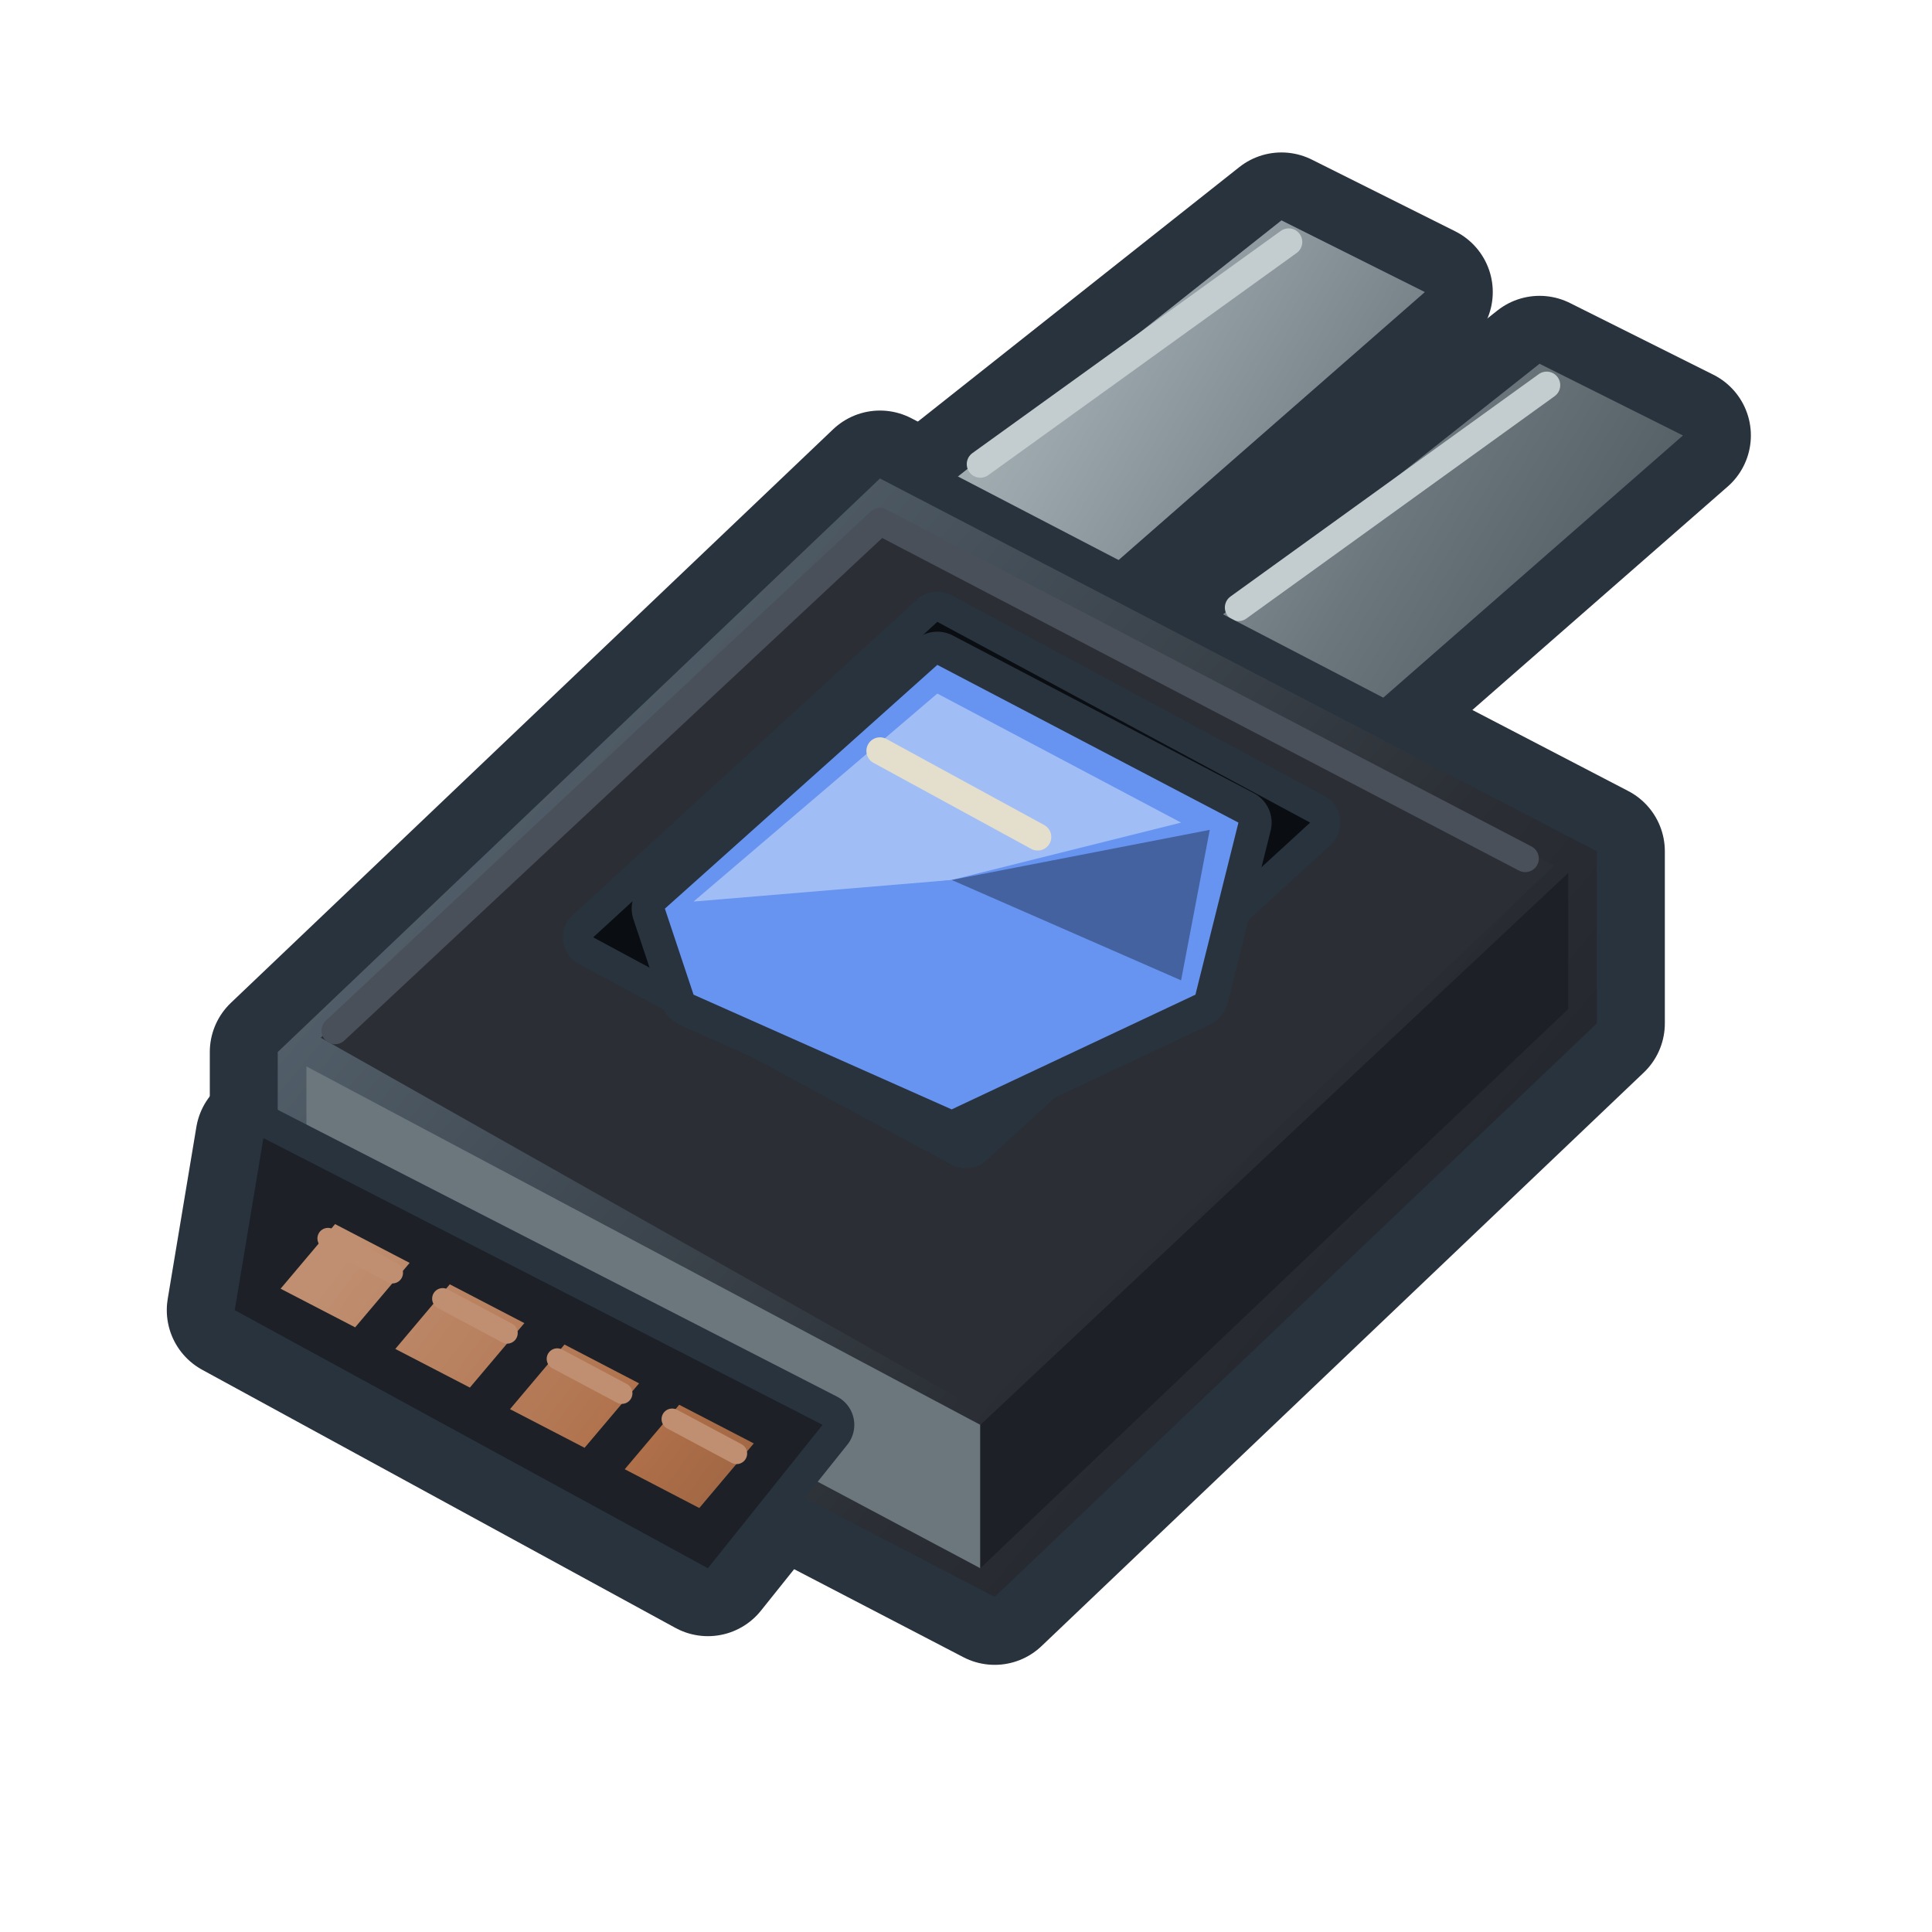
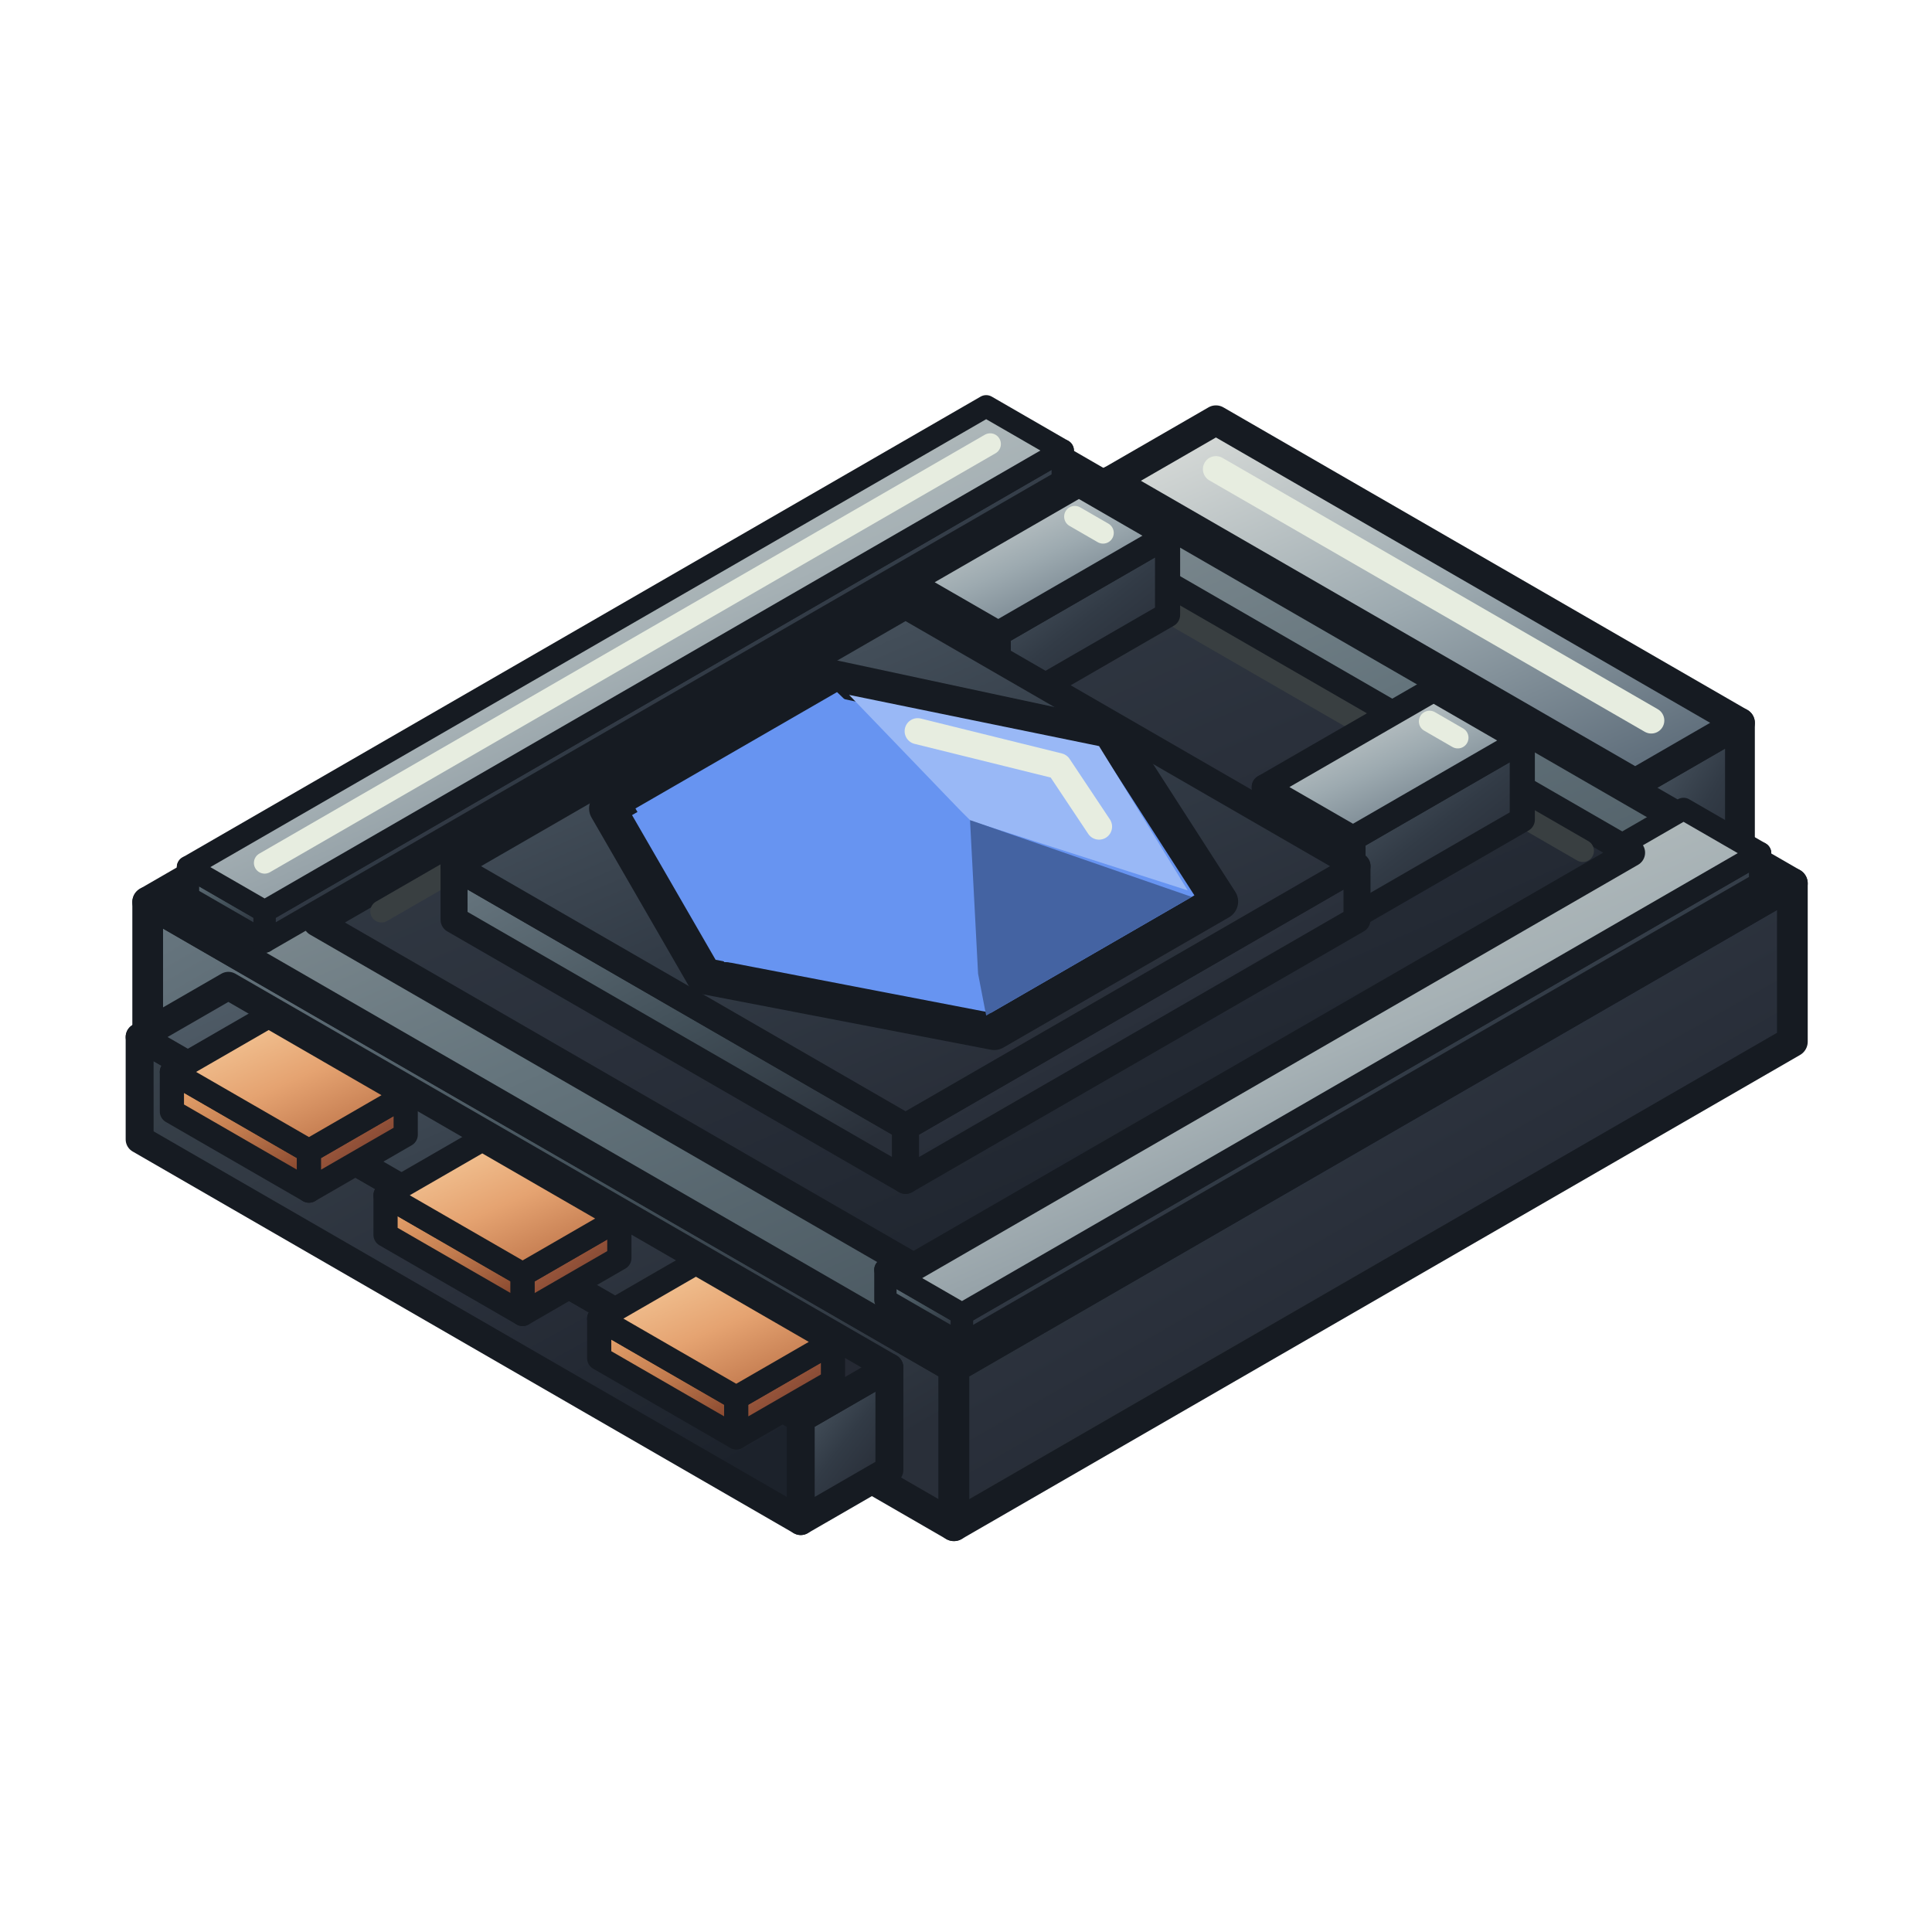
- <svg xmlns="http://www.w3.org/2000/svg" width="128" height="128" viewBox="0 0 128 128">
+ <svg xmlns="http://www.w3.org/2000/svg" width="128" height="128" viewBox="-23.092 -11.279 41.507 41.507">
  <defs>
-     <linearGradient id="wb-chassis" gradientUnits="userSpaceOnUse" x1="20.30" y1="31.70" x2="103.90" y2="102.00">
-       <stop offset="0" stop-color="#64727e" />
-       <stop offset="0.333" stop-color="#46515b" />
-       <stop offset="0.667" stop-color="#2b2f35" />
-       <stop offset="1" stop-color="#1d2127" />
+     <linearGradient id="shade-body" x1="0%" y1="0%" x2="75%" y2="100%">
+       <stop offset="0" stop-color="#697881" />
+       <stop offset=".55" stop-color="#43515a" />
+       <stop offset="1" stop-color="#292f39" />
    </linearGradient>
-     <linearGradient id="wb-steel" gradientUnits="userSpaceOnUse" x1="52.60" y1="14.60" x2="109.60" y2="48.80">
-       <stop offset="0" stop-color="#c3ccce" />
-       <stop offset="0.333" stop-color="#9aa6ab" />
-       <stop offset="0.667" stop-color="#6b777d" />
-       <stop offset="1" stop-color="#4a545a" />
+     <linearGradient id="shade-copper" x1="0%" y1="0%" x2="75%" y2="100%">
+       <stop offset="0" stop-color="#efac73" />
+       <stop offset=".55" stop-color="#c17b4e" />
+       <stop offset="1" stop-color="#86462e" />
    </linearGradient>
-     <linearGradient id="wb-cu" gradientUnits="userSpaceOnUse" x1="24.10" y1="81.10" x2="62.10" y2="109.60">
-       <stop offset="0" stop-color="#c08f71" />
-       <stop offset="0.5" stop-color="#ae6f49" />
-       <stop offset="1" stop-color="#7d5035" />
+     <linearGradient id="shade-copper_dark" x1="0%" y1="0%" x2="75%" y2="100%">
+       <stop offset="0" stop-color="#b47150" />
+       <stop offset=".55" stop-color="#925138" />
+       <stop offset="1" stop-color="#663931" />
+     </linearGradient>
+     <linearGradient id="shade-copper_light" x1="0%" y1="0%" x2="75%" y2="100%">
+       <stop offset="0" stop-color="#f9d3a4" />
+       <stop offset=".55" stop-color="#e5a371" />
+       <stop offset="1" stop-color="#ba7046" />
+     </linearGradient>
+     <linearGradient id="shade-dark" x1="0%" y1="0%" x2="75%" y2="100%">
+       <stop offset="0" stop-color="#53606b" />
+       <stop offset=".55" stop-color="#323b46" />
+       <stop offset="1" stop-color="#252933" />
+     </linearGradient>
+     <linearGradient id="shade-edge" x1="0%" y1="0%" x2="75%" y2="100%">
+       <stop offset="0" stop-color="#ccd0c9" />
+       <stop offset=".55" stop-color="#a6b1b5" />
+       <stop offset="1" stop-color="#667683" />
+     </linearGradient>
+     <linearGradient id="shade-shadow" x1="0%" y1="0%" x2="75%" y2="100%">
+       <stop offset="0" stop-color="#39434c" />
+       <stop offset=".55" stop-color="#2a303b" />
+       <stop offset="1" stop-color="#1c222b" />
+     </linearGradient>
+     <linearGradient id="shade-steel" x1="0%" y1="0%" x2="75%" y2="100%">
+       <stop offset="0" stop-color="#e0e2de" />
+       <stop offset=".55" stop-color="#9daab0" />
+       <stop offset="1" stop-color="#61707d" />
+     </linearGradient>
+     <linearGradient id="shade-top" x1="0%" y1="0%" x2="75%" y2="100%">
+       <stop offset="0" stop-color="#a8afb1" />
+       <stop offset=".55" stop-color="#64747c" />
+       <stop offset="1" stop-color="#3c4952" />
    </linearGradient>
  </defs>
-   <polygon points="62.10,32.65 84.90,14.60 94.40,19.35 71.60,39.30" fill="#28333e" stroke="#28333e" stroke-width="9" stroke-linejoin="round" />
-   <polygon points="79.20,42.15 102.00,24.10 111.50,28.85 88.70,48.80" fill="#28333e" stroke="#28333e" stroke-width="9" stroke-linejoin="round" />
-   <polygon points="18.40,69.70 58.30,31.70 105.80,56.40 105.80,67.80 65.90,105.80 18.40,81.10" fill="#28333e" stroke="#28333e" stroke-width="9" stroke-linejoin="round" />
-   <polygon points="17.45,75.40 54.50,94.40 46.90,103.90 15.55,86.80" fill="#28333e" stroke="#28333e" stroke-width="9" stroke-linejoin="round" />
-   <polygon points="39.30,62.10 62.10,41.20 86.80,54.50 64.00,75.40" fill="#28333e" stroke="#28333e" stroke-width="9" stroke-linejoin="round" />
-   <polygon points="44.05,60.20 62.10,44.05 82.05,54.50 79.20,65.90 63.05,73.50 45.95,65.90" fill="#28333e" stroke="#28333e" stroke-width="9" stroke-linejoin="round" />
-   <polygon points="62.10,32.65 84.90,14.60 94.40,19.35 71.60,39.30" fill="url(#wb-steel)" stroke="#28333e" stroke-width="4.4" stroke-linejoin="round" />
-   <polygon points="62.10,32.65 84.90,14.60 94.40,19.35 71.60,39.30" fill="url(#wb-steel)" />
-   <polyline points="64.95,30.75 85.38,16.03" fill="none" stroke="#c3ccce" stroke-width="1.8" stroke-linejoin="round" stroke-linecap="round" />
-   <polygon points="79.20,42.15 102.00,24.10 111.50,28.85 88.70,48.80" fill="url(#wb-steel)" stroke="#28333e" stroke-width="4.4" stroke-linejoin="round" />
-   <polygon points="79.20,42.15 102.00,24.10 111.50,28.85 88.70,48.80" fill="url(#wb-steel)" />
-   <polyline points="82.05,40.25 102.47,25.52" fill="none" stroke="#c3ccce" stroke-width="1.8" stroke-linejoin="round" stroke-linecap="round" />
-   <polygon points="18.40,69.70 58.30,31.70 105.80,56.40 105.80,67.80 65.90,105.80 18.40,81.10" fill="url(#wb-chassis)" stroke="#28333e" stroke-width="5" stroke-linejoin="round" />
-   <polygon points="18.40,69.70 58.30,31.70 105.80,56.40 105.80,67.80 65.90,105.80 18.40,81.10" fill="url(#wb-chassis)" />
-   <polygon points="21.25,68.75 58.30,34.08 102.95,57.35 64.95,93.45" fill="#2b2f35" />
-   <polygon points="20.30,70.65 64.95,94.40 64.95,103.90 20.30,80.15" fill="#6b777d" />
-   <polygon points="64.95,94.40 103.90,57.83 103.90,66.85 64.95,103.90" fill="#1d2127" />
-   <polyline points="22.20,68.28 58.30,34.55 101.05,56.88" fill="none" stroke="#495059" stroke-width="1.8" stroke-linejoin="round" stroke-linecap="round" />
-   <polygon points="17.45,75.40 54.50,94.40 46.90,103.90 15.55,86.80" fill="#1d2127" stroke="#28333e" stroke-width="4.2" stroke-linejoin="round" />
-   <polygon points="17.45,75.40 54.50,94.40 46.90,103.90 15.55,86.80" fill="#1d2127" />
-   <polygon points="22.20,81.10 27.14,83.67 23.53,87.94 18.59,85.38" fill="url(#wb-cu)" />
-   <polyline points="21.73,82.05 26.00,84.33" fill="none" stroke="#c08f71" stroke-width="1.4" stroke-linejoin="round" stroke-linecap="round" />
-   <polygon points="29.80,85.09 34.74,87.66 31.13,91.93 26.19,89.37" fill="url(#wb-cu)" />
-   <polyline points="29.33,86.04 33.60,88.32" fill="none" stroke="#c08f71" stroke-width="1.4" stroke-linejoin="round" stroke-linecap="round" />
-   <polygon points="37.40,89.08 42.34,91.65 38.73,95.92 33.79,93.36" fill="url(#wb-cu)" />
-   <polyline points="36.92,90.03 41.20,92.31" fill="none" stroke="#c08f71" stroke-width="1.4" stroke-linejoin="round" stroke-linecap="round" />
-   <polygon points="45.00,93.07 49.94,95.63 46.33,99.91 41.39,97.34" fill="url(#wb-cu)" />
-   <polyline points="44.53,94.02 48.80,96.30" fill="none" stroke="#c08f71" stroke-width="1.4" stroke-linejoin="round" stroke-linecap="round" />
-   <polygon points="39.30,62.10 62.10,41.20 86.80,54.50 64.00,75.40" fill="#0a0d11" stroke="#28333e" stroke-width="4" stroke-linejoin="round" />
-   <polygon points="39.30,62.10 62.10,41.20 86.80,54.50 64.00,75.40" fill="#0a0d11" />
-   <polygon points="44.05,60.20 62.10,44.05 82.05,54.50 79.20,65.90 63.05,73.50 45.95,65.90" fill="#6794f1" stroke="#28333e" stroke-width="4.4" stroke-linejoin="round" />
-   <polygon points="44.05,60.20 62.10,44.05 82.05,54.50 79.20,65.90 63.05,73.50 45.95,65.90" fill="#6794f1" />
-   <polygon points="45.95,59.73 62.10,45.95 78.25,54.50 63.05,58.30" fill="#a1bdf6" />
-   <polygon points="45.95,60.20 63.05,58.30 78.25,64.95 63.05,72.08 46.90,64.95" fill="#6794f1" />
-   <polygon points="63.05,58.30 80.15,54.98 78.25,64.95" fill="#44629f" />
-   <polyline points="58.30,49.75 68.75,55.45" fill="none" stroke="#e4decc" stroke-width="1.8" stroke-linejoin="round" stroke-linecap="round" />
+   <polygon points="0.779,2.65 12.038,9.15 12.038,5.55 0.779,-0.95" fill="url(#shade-body)" stroke="#161b22" stroke-width="0.64" stroke-linejoin="round" />
+   <polygon points="14.289,7.85 12.038,9.15 12.038,5.55 14.289,4.25" fill="url(#shade-dark)" stroke="#161b22" stroke-width="0.64" stroke-linejoin="round" />
+   <polygon points="3.031,-2.25 14.289,4.25 12.038,5.55 0.779,-0.95" fill="url(#shade-steel)" stroke="#161b22" stroke-width="0.64" stroke-linejoin="round" />
+   <polyline points="3.031,-1.2 12.384,4.2" fill="none" stroke="#e7ede0" stroke-width="0.56" stroke-linecap="round" stroke-linejoin="round" />
+   <polygon points="-19.919,11.5 -2.598,21.5 -2.598,18.1 -19.919,8.1" fill="url(#shade-body)" stroke="#161b22" stroke-width="0.66" stroke-linejoin="round" />
+   <polygon points="15.415,11.1 -2.598,21.5 -2.598,18.1 15.415,7.7" fill="url(#shade-shadow)" stroke="#161b22" stroke-width="0.66" stroke-linejoin="round" />
+   <polygon points="-1.905,-2.3 15.415,7.7 -2.598,18.1 -19.919,8.1" fill="url(#shade-top)" stroke="#161b22" stroke-width="0.66" stroke-linejoin="round" />
+   <polygon points="-19.053,8 -17.407,8.95 -17.407,8.3 -19.053,7.35" fill="url(#shade-body)" stroke="#161b22" stroke-width="0.48" stroke-linejoin="round" />
+   <polygon points="-0.26,-0.95 -17.407,8.95 -17.407,8.3 -0.26,-1.6" fill="url(#shade-dark)" stroke="#161b22" stroke-width="0.48" stroke-linejoin="round" />
+   <polygon points="-1.905,-2.55 -0.26,-1.6 -17.407,8.3 -19.053,7.35" fill="url(#shade-edge)" stroke="#161b22" stroke-width="0.48" stroke-linejoin="round" />
+   <polygon points="-4.07,16.65 -2.425,17.6 -2.425,16.95 -4.07,16" fill="url(#shade-body)" stroke="#161b22" stroke-width="0.48" stroke-linejoin="round" />
+   <polygon points="14.722,7.7 -2.425,17.6 -2.425,16.95 14.722,7.05" fill="url(#shade-dark)" stroke="#161b22" stroke-width="0.48" stroke-linejoin="round" />
+   <polygon points="13.077,6.1 14.722,7.05 -2.425,16.95 -4.07,16" fill="url(#shade-edge)" stroke="#161b22" stroke-width="0.48" stroke-linejoin="round" />
+   <polyline points="-17.407,7.26 -1.819,-1.74" fill="none" stroke="#e7ede0" stroke-width="0.46" stroke-linecap="round" stroke-linejoin="round" />
+   <polygon points="-0.866,-0.36 11.951,7.04 -3.464,15.94 -16.281,8.54" fill="url(#shade-shadow)" stroke="#161b22" stroke-width="0.6" stroke-linejoin="round" />
+   <polyline points="-14.896,8.3 -0.866,0.2 10.912,7" fill="none" stroke="#393f41" stroke-width="0.48" stroke-linecap="round" stroke-linejoin="round" />
+   <polygon points="-20.092,13.2 -5.889,21.4 -5.889,19.2 -20.092,11" fill="url(#shade-shadow)" stroke="#161b22" stroke-width="0.6" stroke-linejoin="round" />
+   <polygon points="-3.984,20.3 -5.889,21.4 -5.889,19.2 -3.984,18.1" fill="url(#shade-dark)" stroke="#161b22" stroke-width="0.6" stroke-linejoin="round" />
+   <polygon points="-18.186,9.9 -3.984,18.1 -5.889,19.2 -20.092,11" fill="url(#shade-dark)" stroke="#161b22" stroke-width="0.6" stroke-linejoin="round" />
+   <polygon points="-19.399,12.6 -16.454,14.3 -16.454,13.45 -19.399,11.75" fill="url(#shade-copper)" stroke="#161b22" stroke-width="0.52" stroke-linejoin="round" />
+   <polygon points="-14.376,13.1 -16.454,14.3 -16.454,13.45 -14.376,12.25" fill="url(#shade-copper_dark)" stroke="#161b22" stroke-width="0.52" stroke-linejoin="round" />
+   <polygon points="-17.32,10.55 -14.376,12.25 -16.454,13.45 -19.399,11.75" fill="url(#shade-copper_light)" stroke="#161b22" stroke-width="0.52" stroke-linejoin="round" />
+   <polygon points="-14.809,15.25 -11.864,16.95 -11.864,16.1 -14.809,14.4" fill="url(#shade-copper)" stroke="#161b22" stroke-width="0.52" stroke-linejoin="round" />
+   <polygon points="-9.786,15.75 -11.864,16.95 -11.864,16.1 -9.786,14.9" fill="url(#shade-copper_dark)" stroke="#161b22" stroke-width="0.52" stroke-linejoin="round" />
+   <polygon points="-12.731,13.2 -9.786,14.9 -11.864,16.1 -14.809,14.4" fill="url(#shade-copper_light)" stroke="#161b22" stroke-width="0.52" stroke-linejoin="round" />
+   <polygon points="-10.219,17.9 -7.275,19.6 -7.275,18.75 -10.219,17.05" fill="url(#shade-copper)" stroke="#161b22" stroke-width="0.52" stroke-linejoin="round" />
+   <polygon points="-5.196,18.4 -7.275,19.6 -7.275,18.75 -5.196,17.55" fill="url(#shade-copper_dark)" stroke="#161b22" stroke-width="0.52" stroke-linejoin="round" />
+   <polygon points="-8.141,15.85 -5.196,17.55 -7.275,18.75 -10.219,17.05" fill="url(#shade-copper_light)" stroke="#161b22" stroke-width="0.52" stroke-linejoin="round" />
+   <polygon points="-3.551,2.93 -1.645,4.03 -1.645,2.33 -3.551,1.23" fill="url(#shade-body)" stroke="#161b22" stroke-width="0.54" stroke-linejoin="round" />
+   <polygon points="1.992,1.93 -1.645,4.03 -1.645,2.33 1.992,0.23" fill="url(#shade-dark)" stroke="#161b22" stroke-width="0.54" stroke-linejoin="round" />
+   <polygon points="0.087,-0.87 1.992,0.23 -1.645,2.33 -3.551,1.23" fill="url(#shade-steel)" stroke="#161b22" stroke-width="0.54" stroke-linejoin="round" />
+   <polygon points="4.07,7.33 5.976,8.43 5.976,6.73 4.07,5.63" fill="url(#shade-body)" stroke="#161b22" stroke-width="0.54" stroke-linejoin="round" />
+   <polygon points="9.613,6.33 5.976,8.43 5.976,6.73 9.613,4.63" fill="url(#shade-dark)" stroke="#161b22" stroke-width="0.54" stroke-linejoin="round" />
+   <polygon points="7.708,3.53 9.613,4.63 5.976,6.73 4.07,5.63" fill="url(#shade-steel)" stroke="#161b22" stroke-width="0.54" stroke-linejoin="round" />
+   <polyline points="0,-0.18 0.606,0.17" fill="none" stroke="#e7ede0" stroke-width="0.46" stroke-linecap="round" stroke-linejoin="round" />
+   <polyline points="7.621,4.22 8.227,4.57" fill="none" stroke="#e7ede0" stroke-width="0.46" stroke-linecap="round" stroke-linejoin="round" />
+   <polygon points="-13.337,8.48 -3.637,14.08 -3.637,12.93 -13.337,7.33" fill="url(#shade-body)" stroke="#161b22" stroke-width="0.58" stroke-linejoin="round" />
+   <polygon points="6.062,8.48 -3.637,14.08 -3.637,12.93 6.062,7.33" fill="url(#shade-shadow)" stroke="#161b22" stroke-width="0.58" stroke-linejoin="round" />
+   <polygon points="-3.637,1.73 6.062,7.33 -3.637,12.93 -13.337,7.33" fill="url(#shade-dark)" stroke="#161b22" stroke-width="0.58" stroke-linejoin="round" />
+   <polygon points="0.866,4.59 3.118,8.09 -1.732,10.89 -7.967,9.69 -10.046,6.09 -5.196,3.29" fill="#6794f1" stroke="#161b22" stroke-width="0.78" stroke-linejoin="round" />
+   <polygon points="0.52,4.75 2.425,7.85 -2.252,6.35 -4.85,3.65" fill="#99b8f6" stroke="#99b8f6" stroke-width="0" stroke-linejoin="round" />
+   <polygon points="-5.109,3.59 -2.252,6.34 -2.079,9.64 -7.534,9.39 -9.44,6.09" fill="#6794f1" stroke="#6794f1" stroke-width="0" stroke-linejoin="round" />
+   <polygon points="-2.252,6.34 2.511,7.99 -1.905,10.54 -2.079,9.64" fill="#4463a2" stroke="#4463a2" stroke-width="0" stroke-linejoin="round" />
+   <polyline points="-3.377,4.43 -0.346,5.18 0.52,6.48" fill="none" stroke="#e7ede0" stroke-width="0.56" stroke-linecap="round" stroke-linejoin="round" />
</svg>
